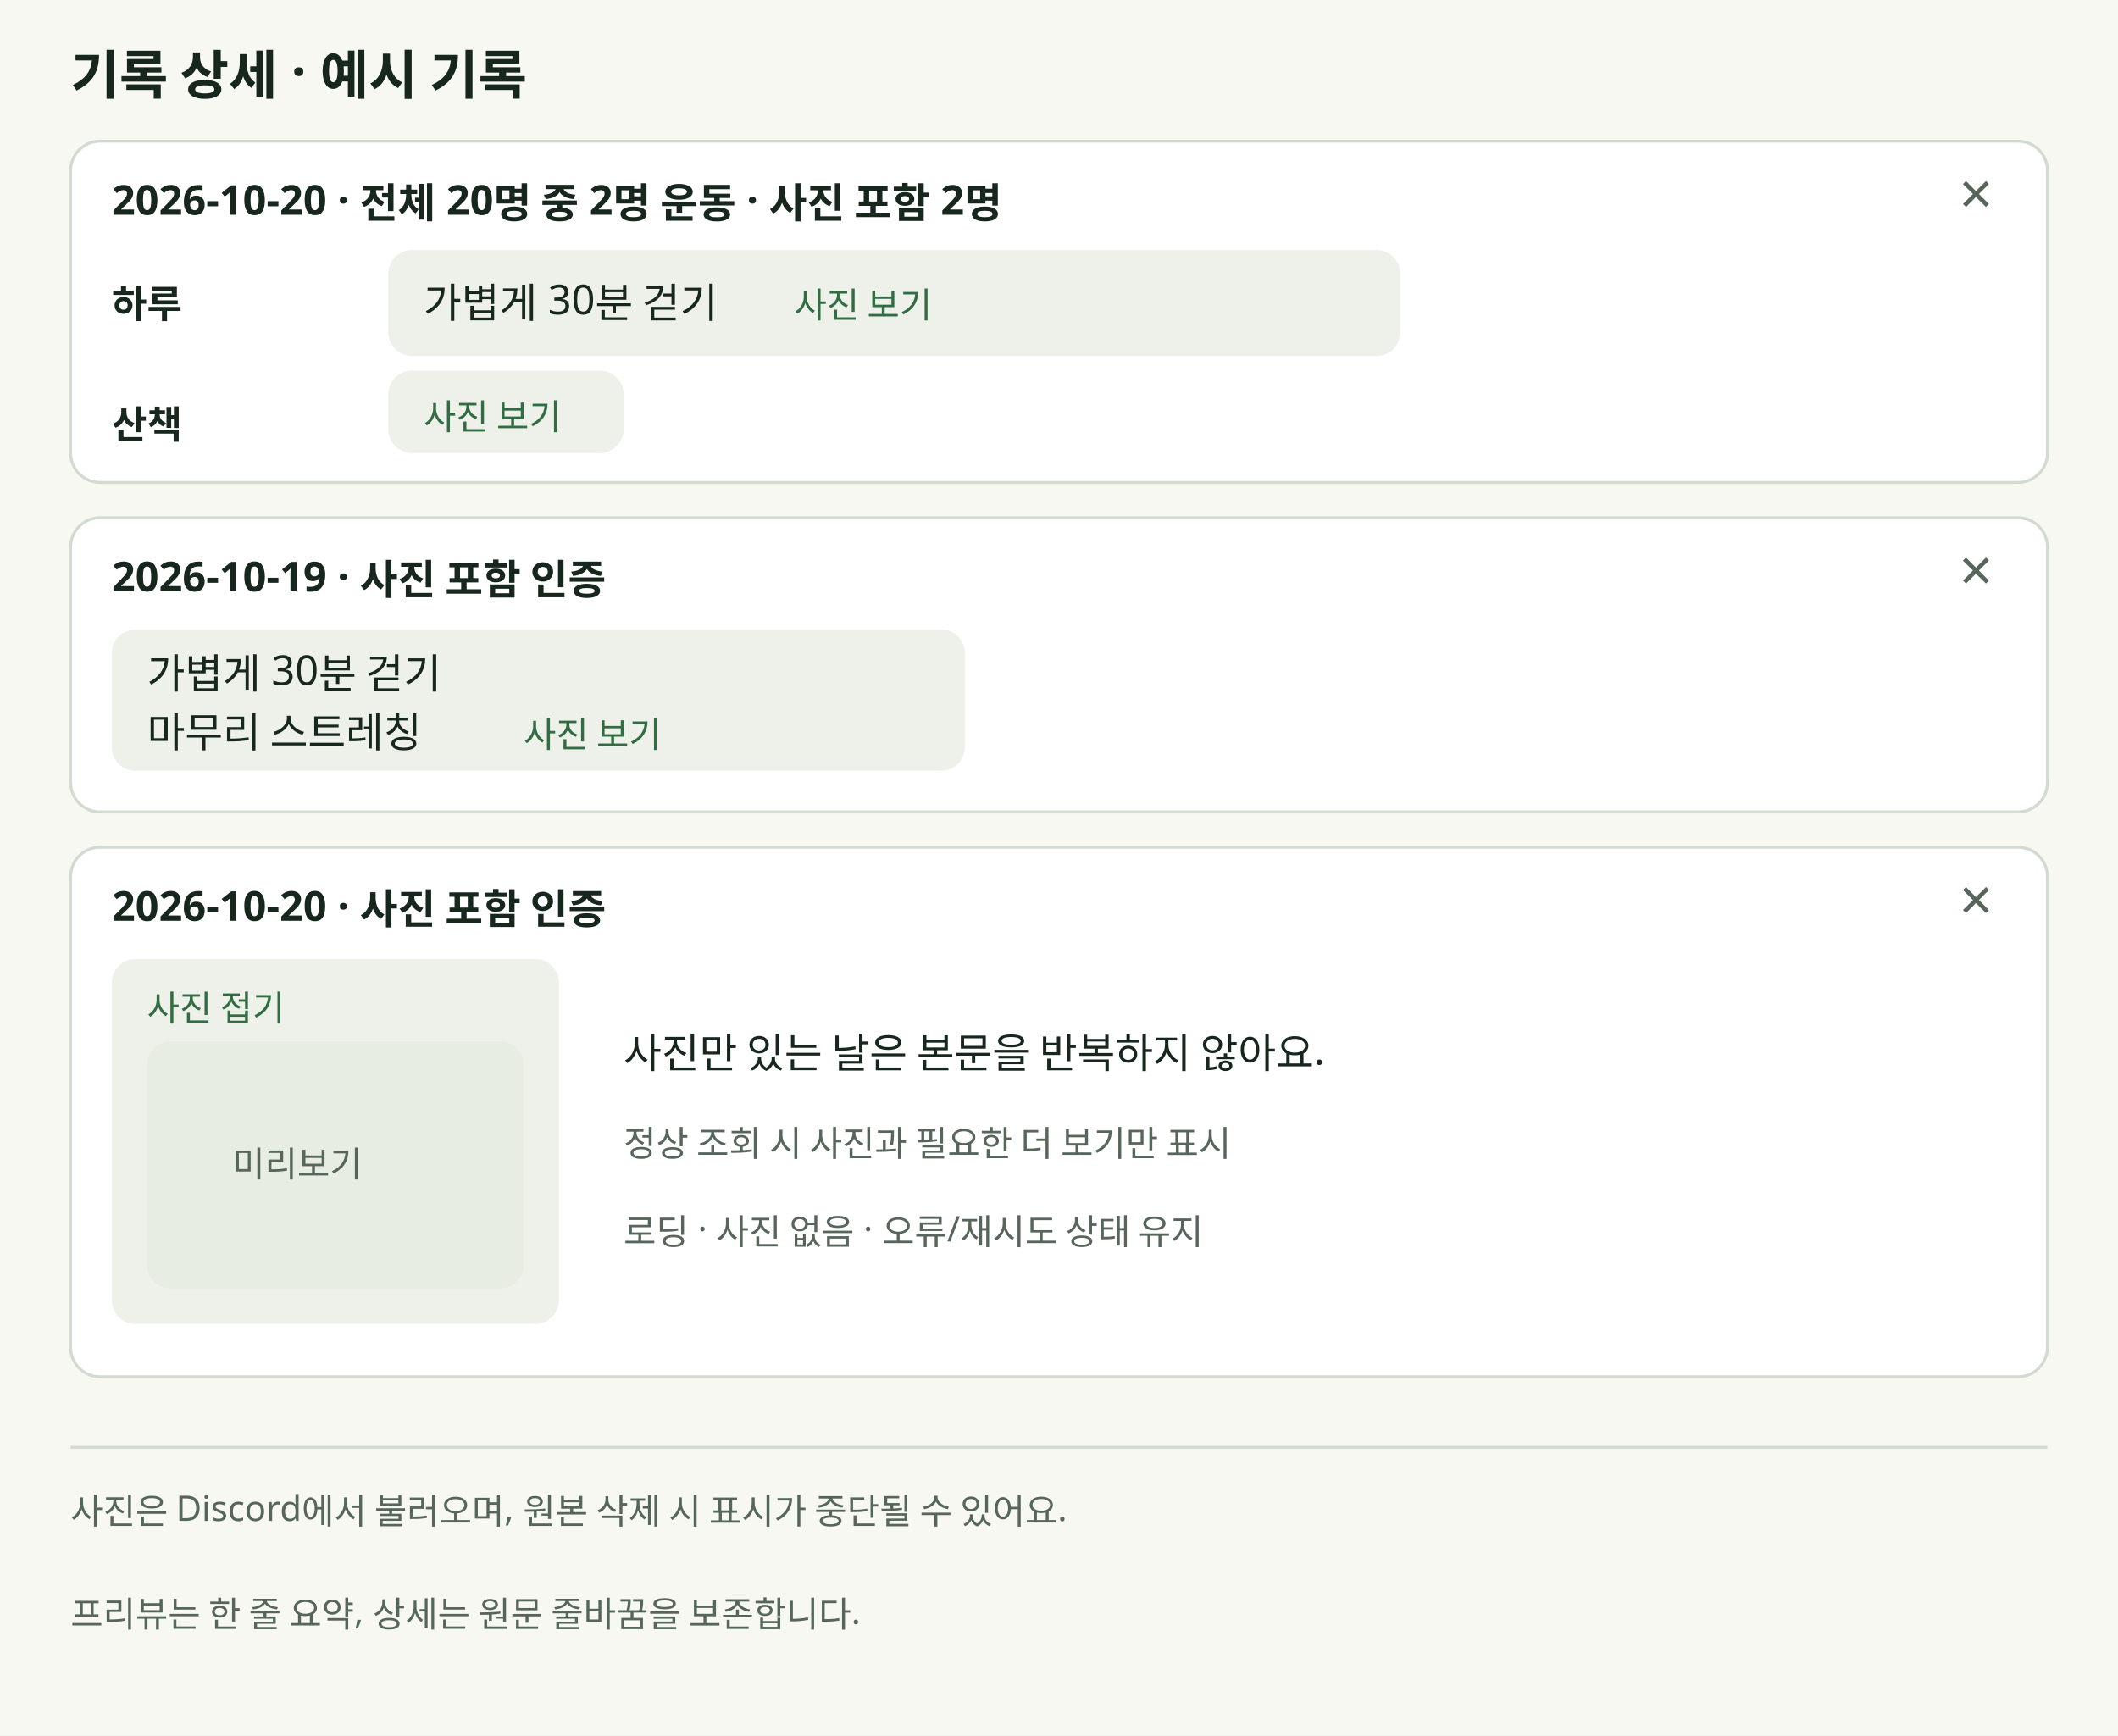
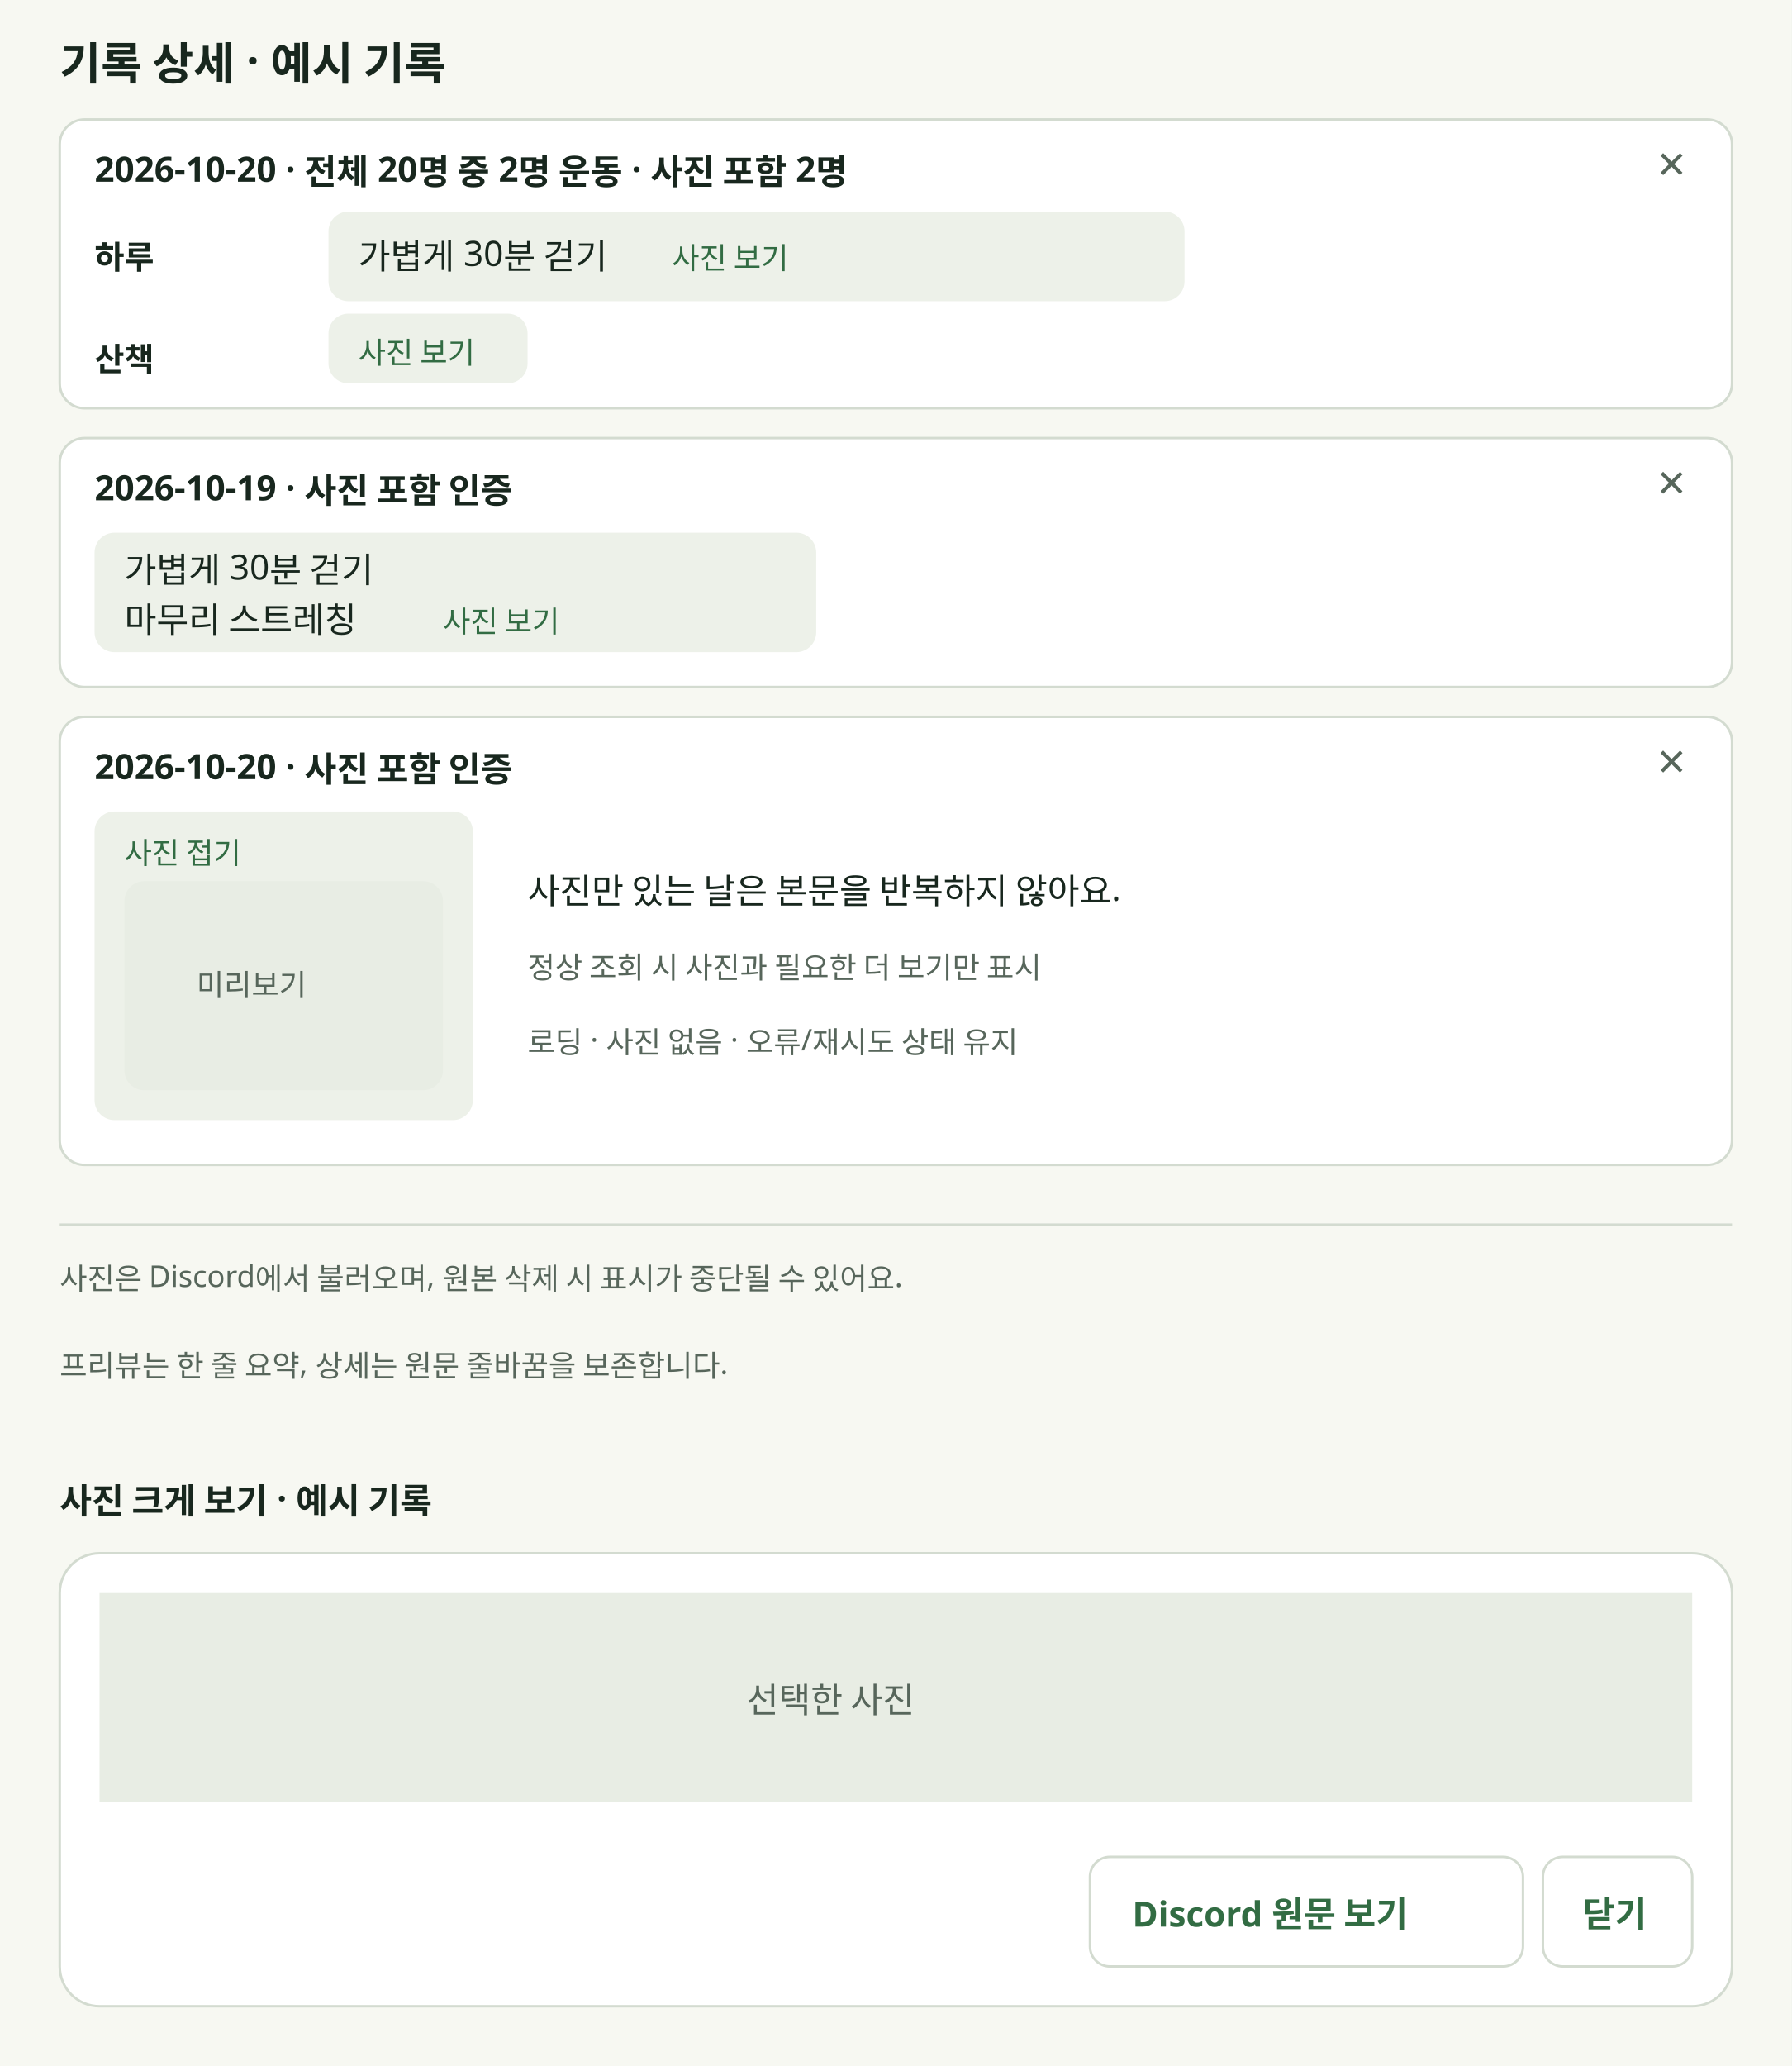
- <svg xmlns="http://www.w3.org/2000/svg" width="720" height="590" viewBox="0 0 720 590" role="img" aria-labelledby="title desc">
-   <rect width="720" height="590" fill="#E8EDE4" />
+ <svg xmlns="http://www.w3.org/2000/svg" width="720" height="830" viewBox="0 0 720 830" role="img" aria-labelledby="title desc">
+   <rect width="720" height="830" fill="#E8EDE4" />
  <g font-family="Apple SD Gothic Neo, Noto Sans KR, sans-serif">
-     <rect x="0" y="0" width="720" height="590" rx="0" fill="#F7F8F2" stroke="none" />
+     <rect x="0" y="0" width="720" height="830" rx="0" fill="#F7F8F2" stroke="none" />
    <text x="24" y="32" font-size="18" fill="#18271E" font-weight="700">기록 상세 · 예시 기록</text>
    <rect x="24" y="48" width="672" height="116" rx="10" fill="#FFFFFF" stroke="#D3DBD0" />
    <text x="38" y="73" font-size="14" fill="#18271E" font-weight="600">2026-10-20 · 전체 20명 중 2명 운동 · 사진 포함 2명</text>
    <text x="666" y="73" font-size="20" fill="#57665B" font-weight="400">×</text>
    <text x="38" y="108" font-size="13" fill="#18271E" font-weight="600">하루</text>
    <rect x="132" y="85" width="344" height="36" rx="8" fill="#EDF1E9" stroke="none" />
    <text x="144" y="108" font-size="14" fill="#18271E" font-weight="400">가볍게 30분 걷기</text>
    <text x="270" y="108" font-size="12" fill="#326C43" font-weight="400">사진 보기</text>
    <text x="38" y="149" font-size="13" fill="#18271E" font-weight="600">산책</text>
    <rect x="132" y="126" width="80" height="28" rx="8" fill="#EDF1E9" stroke="none" />
    <text x="144" y="146" font-size="12" fill="#326C43" font-weight="400">사진 보기</text>
    <rect x="24" y="176" width="672" height="100" rx="10" fill="#FFFFFF" stroke="#D3DBD0" />
    <text x="38" y="201" font-size="14" fill="#18271E" font-weight="600">2026-10-19 · 사진 포함 인증</text>
    <text x="666" y="201" font-size="20" fill="#57665B" font-weight="400">×</text>
    <rect x="38" y="214" width="290" height="48" rx="8" fill="#EDF1E9" stroke="none" />
    <text x="50" y="234" font-size="14" fill="#18271E" font-weight="400">가볍게 30분 걷기</text>
    <text x="50" y="254" font-size="14" fill="#18271E" font-weight="400">마무리 스트레칭</text>
    <text x="178" y="254" font-size="12" fill="#326C43" font-weight="400">사진 보기</text>
    <rect x="24" y="288" width="672" height="180" rx="10" fill="#FFFFFF" stroke="#D3DBD0" />
    <text x="38" y="313" font-size="14" fill="#18271E" font-weight="600">2026-10-20 · 사진 포함 인증</text>
    <text x="666" y="313" font-size="20" fill="#57665B" font-weight="400">×</text>
    <rect x="38" y="326" width="152" height="124" rx="8" fill="#EDF1E9" stroke="none" />
    <text x="50" y="347" font-size="12" fill="#326C43" font-weight="400">사진 접기</text>
    <rect x="50" y="354" width="128" height="84" rx="8" fill="#E8EDE4" stroke="none" />
    <text x="79" y="400" font-size="12" fill="#57665B" font-weight="400">미리보기</text>
    <text x="212" y="363" font-size="14" fill="#18271E" font-weight="400">사진만 있는 날은 본문을 반복하지 않아요.</text>
    <text x="212" y="393" font-size="12" fill="#57665B" font-weight="400">정상 조회 시 사진과 필요한 더 보기만 표시</text>
    <text x="212" y="423" font-size="12" fill="#57665B" font-weight="400">로딩 · 사진 없음 · 오류/재시도 상태 유지</text>
    <path d="M24 492h672" stroke="#D3DBD0" />
    <text x="24" y="518" font-size="12" fill="#57665B" font-weight="400">사진은 Discord에서 불러오며, 원본 삭제 시 표시가 중단될 수 있어요.</text>
    <text x="24" y="553" font-size="12" fill="#57665B" font-weight="400">프리뷰는 한 줄 요약, 상세는 원문 줄바꿈을 보존합니다.</text>
+     <text x="24" y="608" font-size="14" fill="#18271E" font-weight="600">사진 크게 보기 · 예시 기록</text>
+     <rect x="24" y="624" width="672" height="182" rx="16" fill="#FFFFFF" stroke="#D3DBD0" />
+     <rect x="40" y="640" width="640" height="84" fill="#E8EDE4" />
+     <text x="300" y="688" font-size="14" fill="#57665B">선택한 사진</text>
+     <rect x="438" y="746" width="174" height="44" rx="8" fill="#FFFFFF" stroke="#D3DBD0" />
+     <text x="455" y="774" font-size="14" fill="#326C43" font-weight="600">Discord 원문 보기</text>
+     <rect x="620" y="746" width="60" height="44" rx="8" fill="#FFFFFF" stroke="#D3DBD0" />
+     <text x="636" y="774" font-size="14" fill="#326C43" font-weight="600">닫기</text>
  </g>
</svg>
